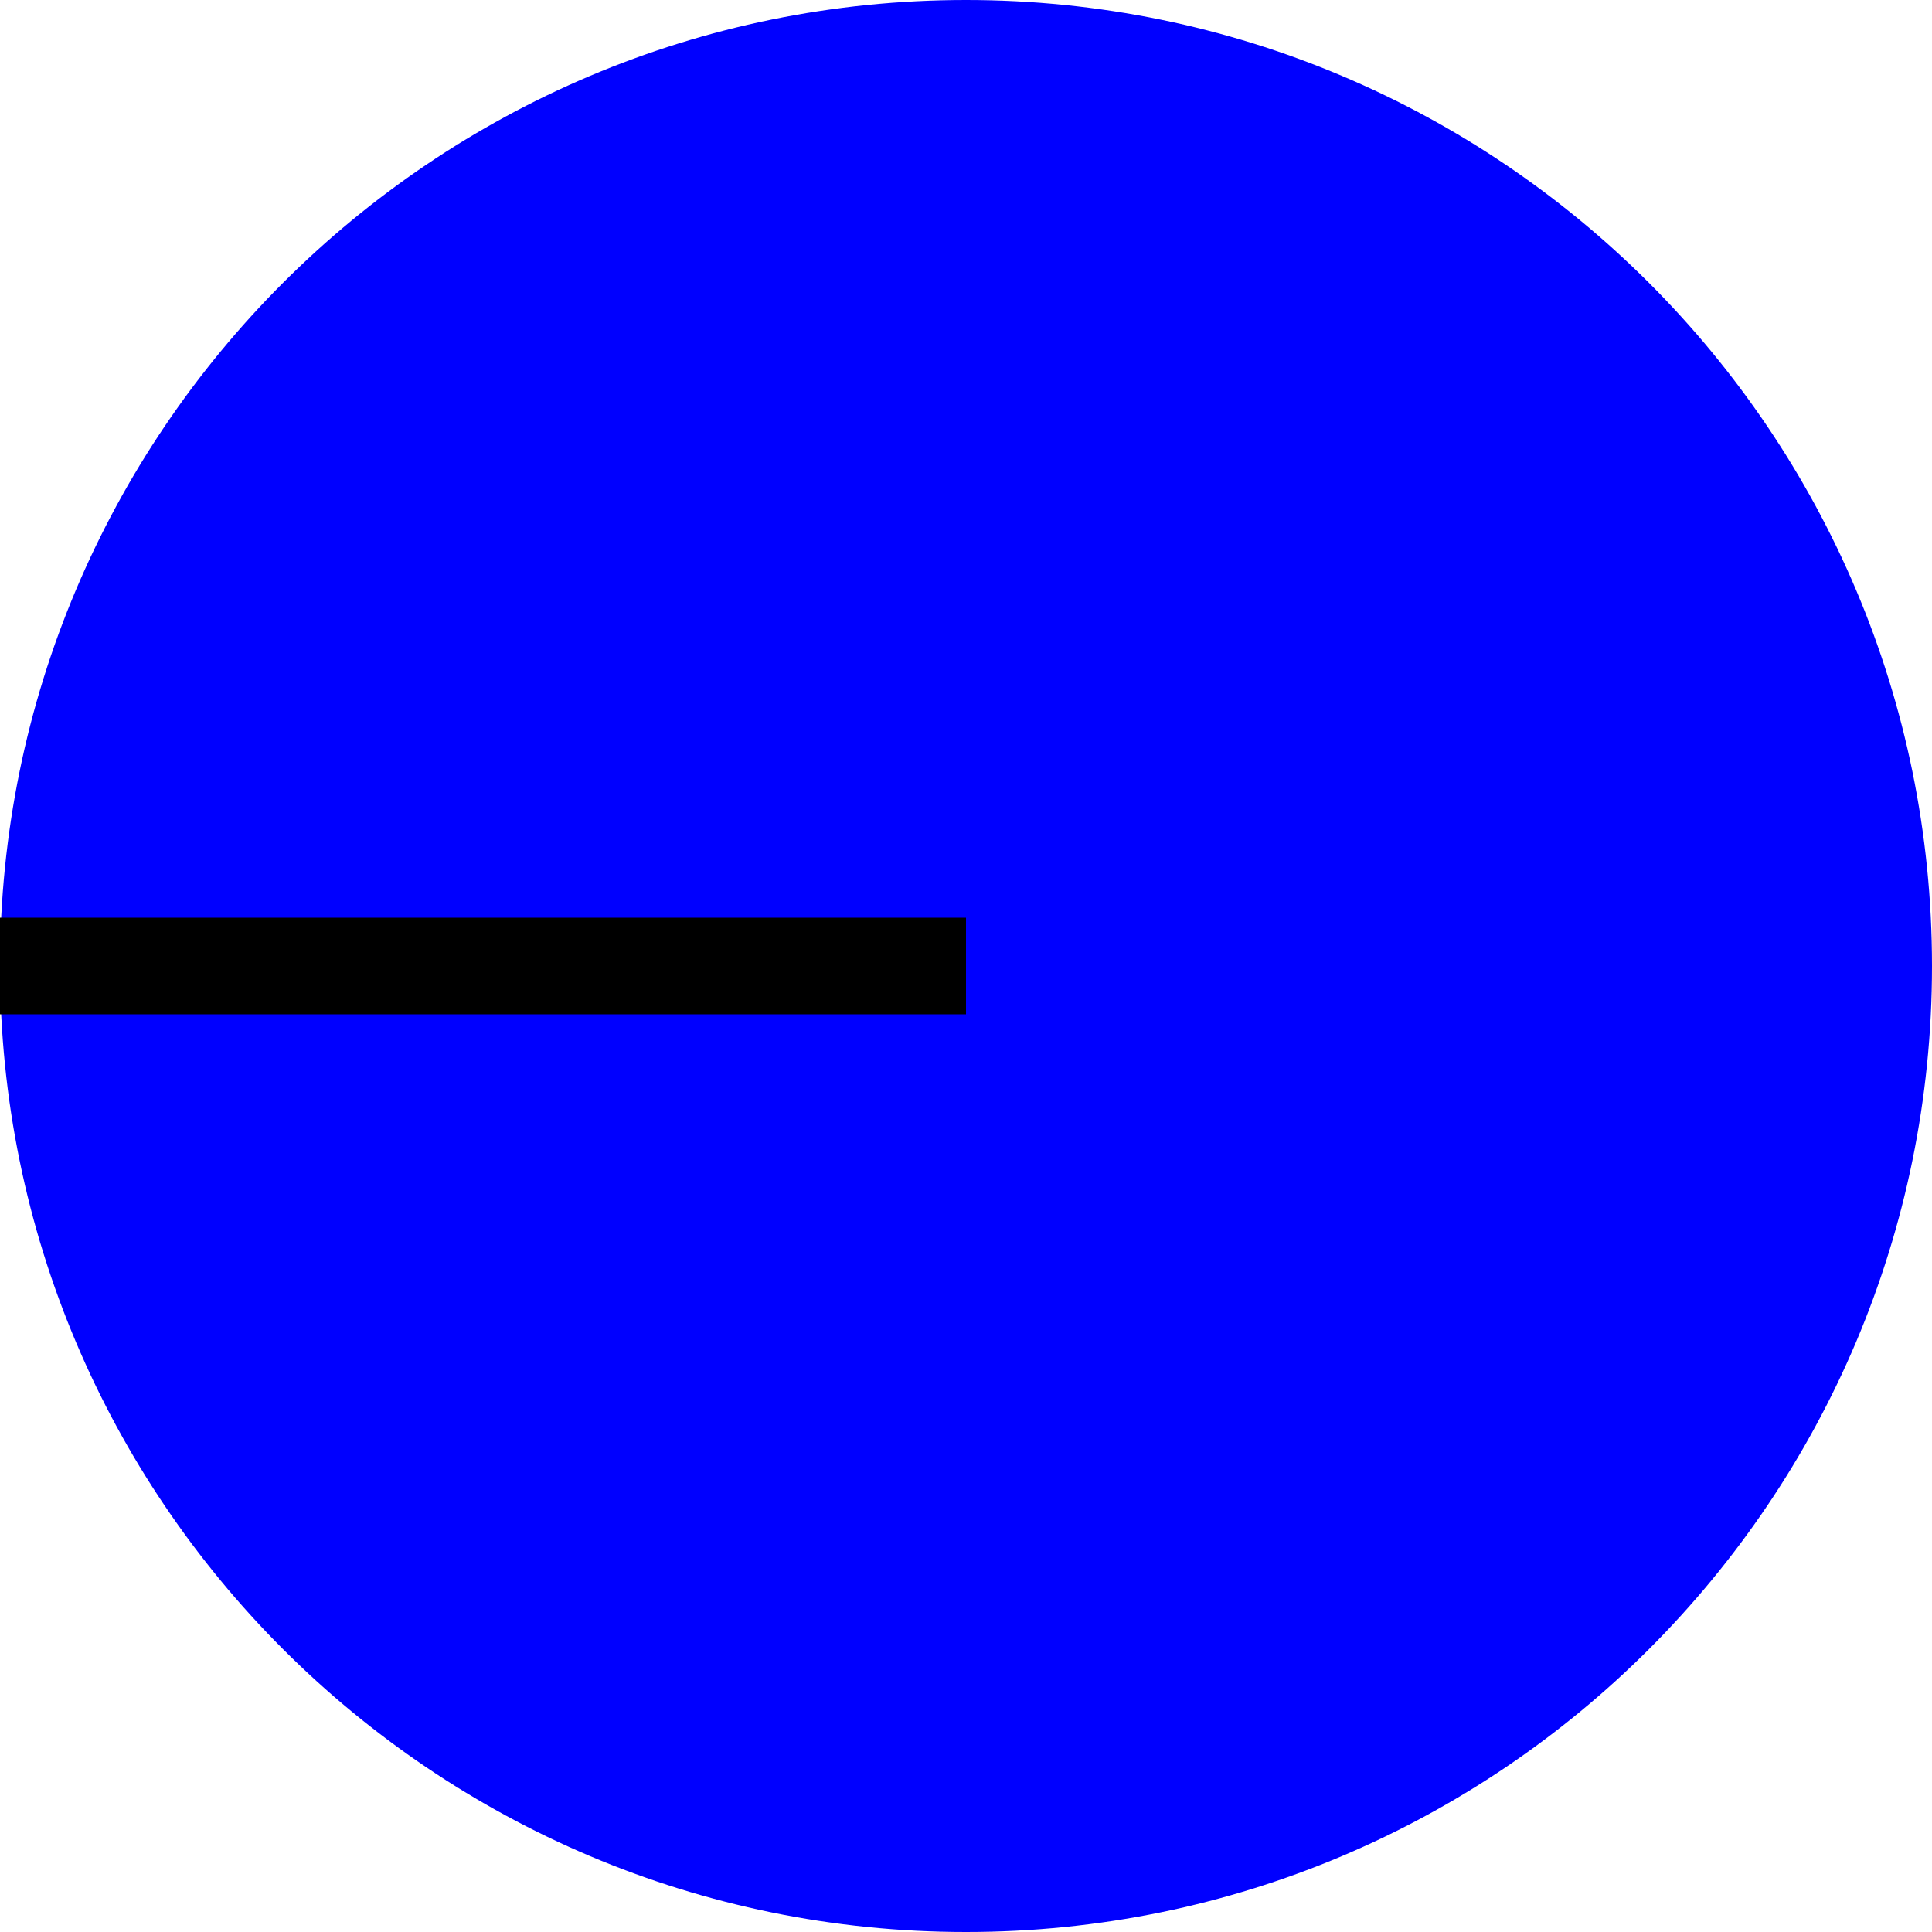
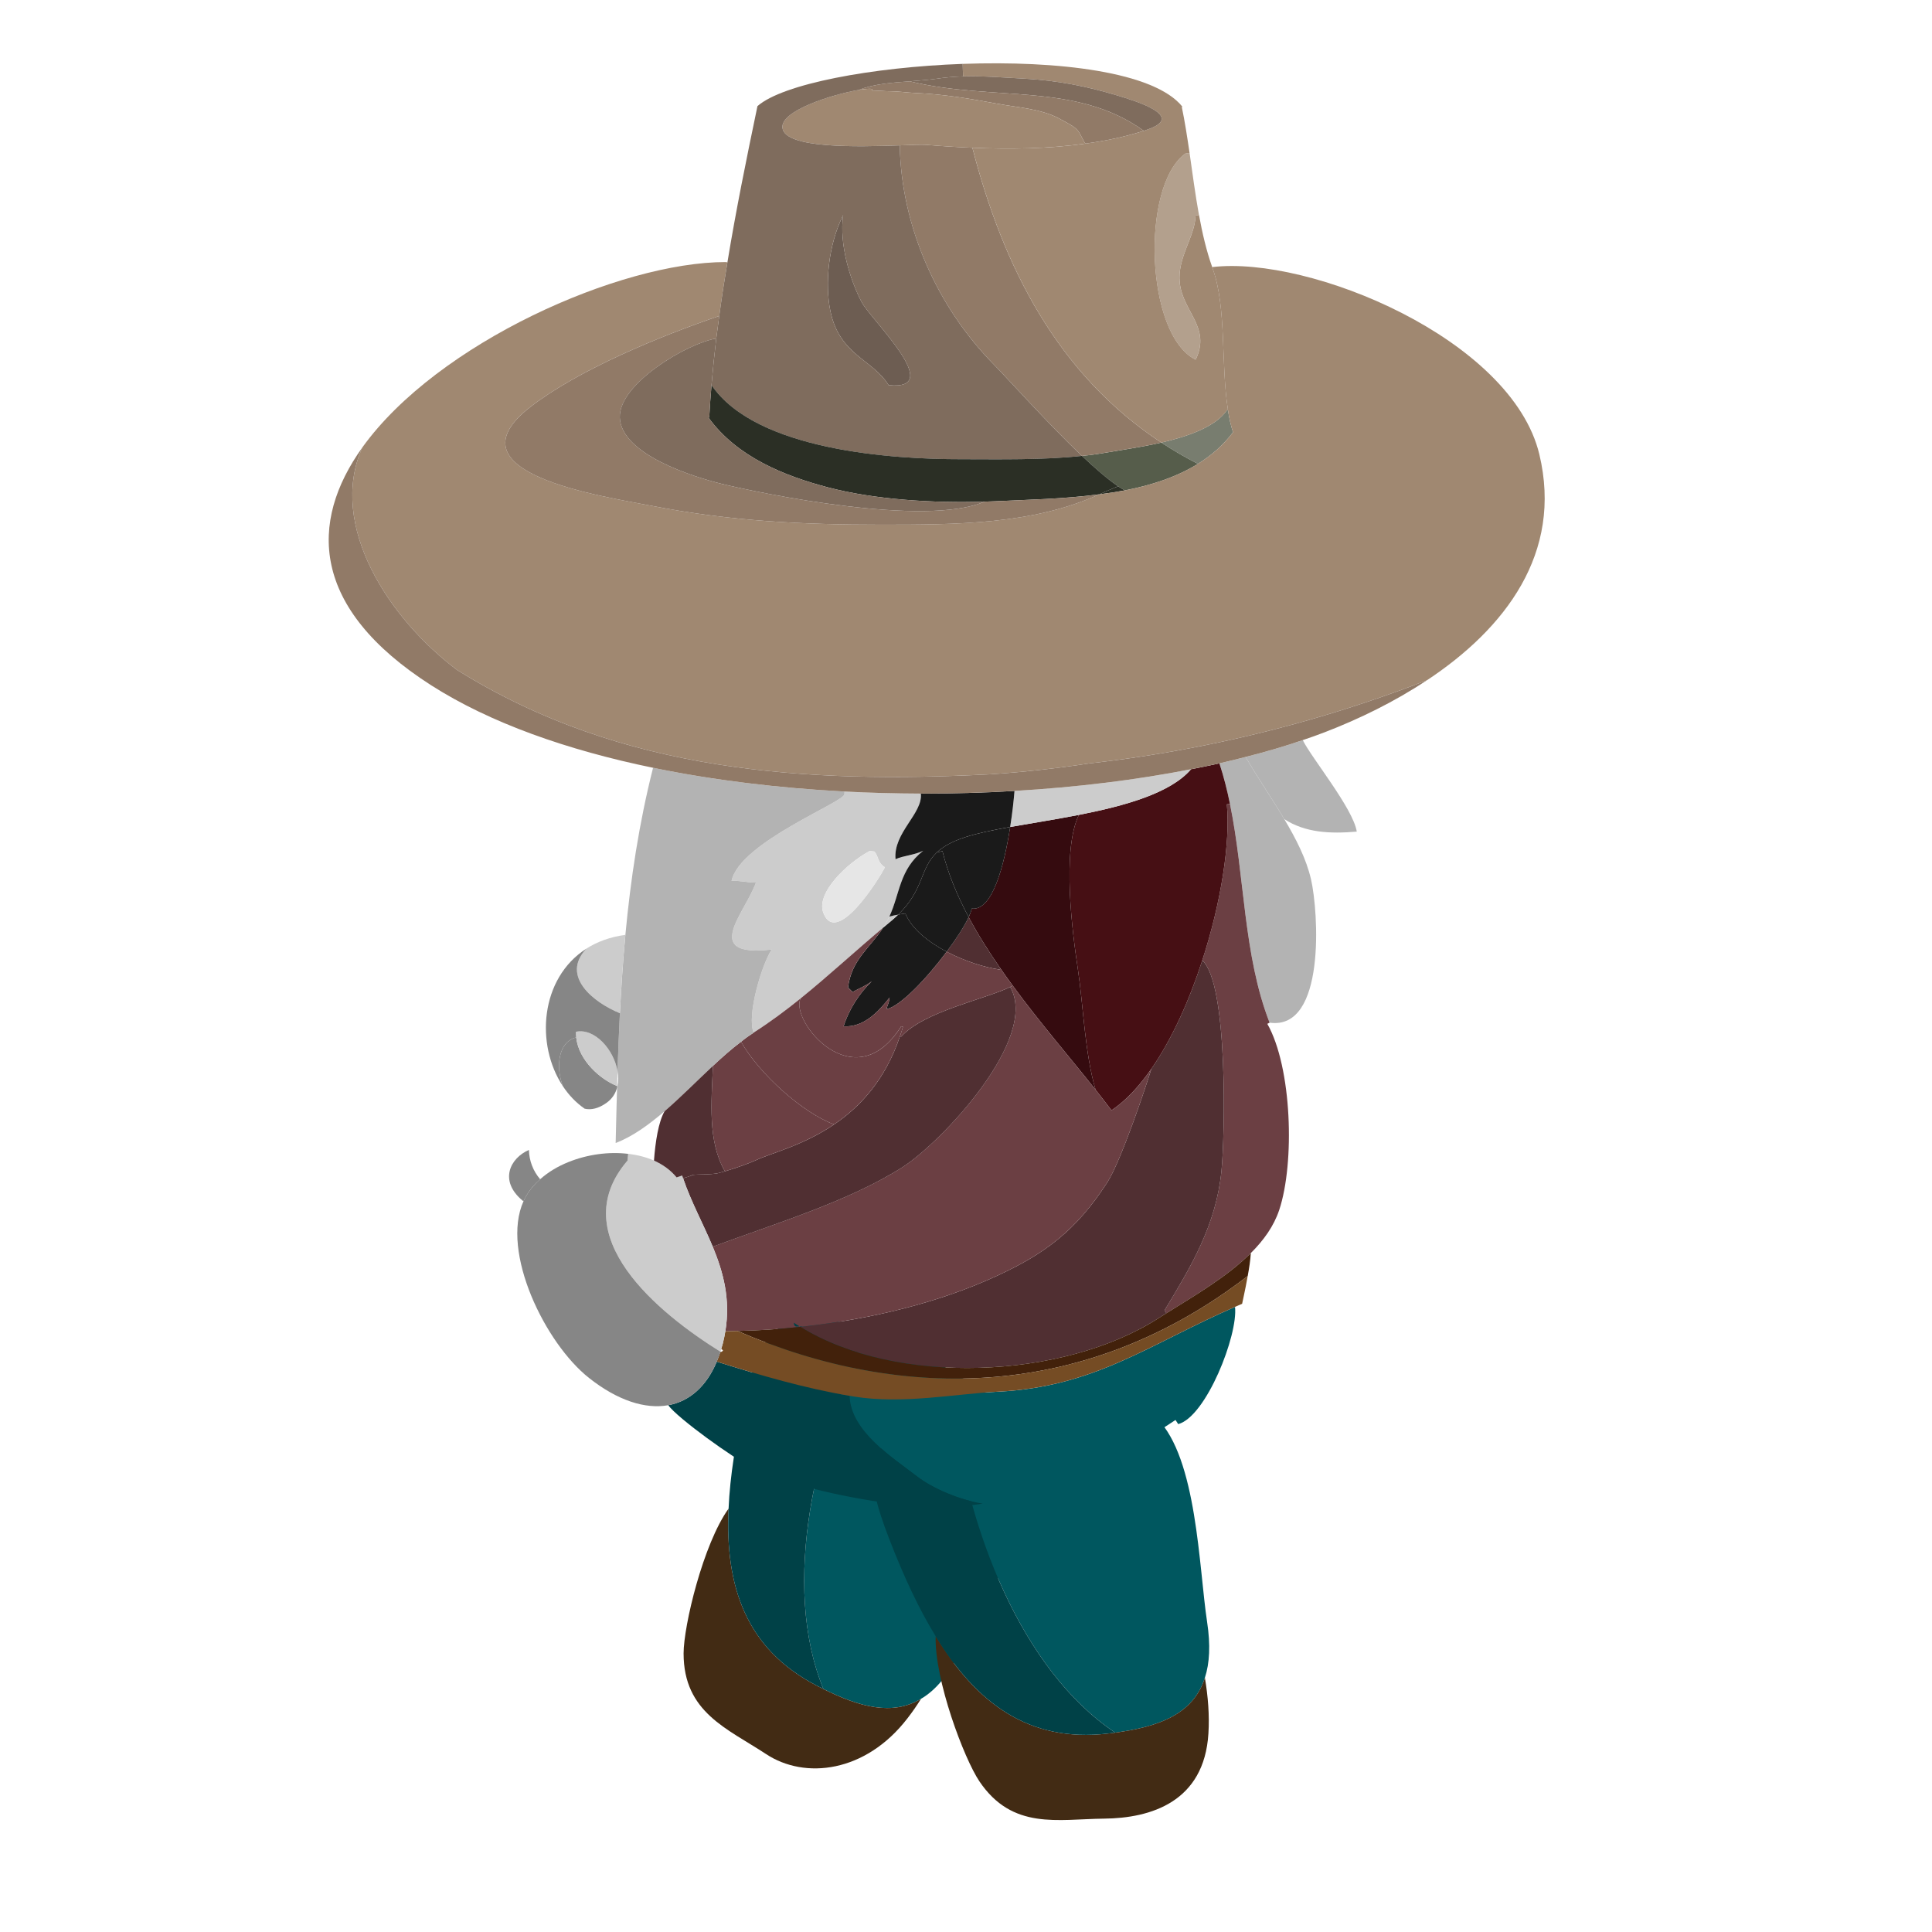
- <svg xmlns="http://www.w3.org/2000/svg" width="50" height="50" id="Her" viewBox="0 0 50 50">
-   <circle cx="25" cy="25" r="25" fill="#0000FF" />
-   <g stroke="#000000">
-     <line x1="0" x2="25" y1="25" y2="25" stroke-width="2.5" />
+ <svg xmlns="http://www.w3.org/2000/svg" version="1.1" x="0px" y="0px" width="150px" height="150px" viewBox="-25.272 -4.663 150 150" enable-background="new -25.272 -4.663 150 150" xml:space="preserve">
+   <defs>
+ </defs>
+   <g id="XMLID_3_">
+     <g>
+       <path fill="#00575F" d="M46.237,127.231c-2.223,1.346-4.801,0.627-7.579-0.757c-3.324-8.112-0.658-19.564,3.647-27.877    c2.362,0.818,4.602,2.136,6.687,3.439c1.876,1.176,5.45,3.221,6.007,6.034c0.846,4.311-3.781,11.398-5.624,15.277    C48.437,125.322,47.384,126.564,46.237,127.231z" />
+       <path fill="#422B14" d="M45.185,128.745c-3.248,4.225-7.968,4.772-10.985,2.774c-2.994-1.976-6.4-3.23-6.398-7.812    c0.001-2.142,1.518-8.494,3.493-11.242c-0.287,6.054,1.365,10.906,6.843,13.744c0.171,0.087,0.351,0.178,0.521,0.265    c2.778,1.385,5.355,2.103,7.579,0.757C45.919,127.743,45.573,128.245,45.185,128.745z" />
+       <path fill="#004147" d="M42.306,98.597c-4.306,8.312-6.971,19.765-3.647,27.877c-0.17-0.087-0.351-0.178-0.521-0.265    c-5.479-2.838-7.13-7.69-6.843-13.744c0.109-2.538,0.561-5.293,1.225-8.205c1.256-5.523,2.511-7.101,7.192-6.333    C40.597,98.062,41.458,98.298,42.306,98.597z" />
+     </g>
+     <g>
+ 	</g>
+   </g>
+   <g id="XMLID_2_">
+     <g>
+       <path fill="#00575F" d="M68.275,125.596c-0.898,2.852-3.604,3.81-6.958,4.263c-7.295-4.861-11.498-15.843-12.583-25.142    c2.416-0.644,5.009-0.806,7.467-0.893c2.212-0.076,6.319-0.382,8.355,1.637c3.114,3.099,3.248,11.562,3.892,15.808    C68.72,123.061,68.643,124.469,68.275,125.596z" />
+       <path fill="#422B14" d="M68.549,129.925c-0.326,5.319-4.483,6.577-8.103,6.61c-3.587,0.038-7.112,0.906-9.675-2.892    c-1.198-1.775-3.498-7.889-3.399-11.271c3.151,5.177,7.236,8.273,13.364,7.558c0.19-0.023,0.39-0.049,0.581-0.072    c3.354-0.453,6.06-1.411,6.958-4.263C68.521,127.051,68.639,128.527,68.549,129.925z" />
+       <path fill="#004147" d="M60.736,129.931c-6.128,0.715-10.213-2.38-13.364-7.558c-1.33-2.164-2.499-4.7-3.578-7.484    c-2.051-5.28-1.894-7.29,2.415-9.274c0.809-0.383,1.654-0.67,2.525-0.897c1.085,9.298,5.288,20.281,12.583,25.142    C61.126,129.882,60.927,129.908,60.736,129.931z" />
+     </g>
+     <g>
+ 	</g>
+   </g>
+   <g id="XMLID_1_">
+     <g>
+       <path fill="#B3B3B3" d="M71.439,54.107c1.556-0.393,3.039-0.826,4.435-1.307c0.673,1.371,3.921,5.324,4.193,7.104    c-2.085,0.176-3.985,0.088-5.629-0.97C73.452,57.274,72.329,55.654,71.439,54.107z" />
+       <path fill="#B3B3B3" d="M76.515,63.608c0.578,2.502,1.171,11.747-3.215,11.129c-2.045-5.236-1.916-11.33-3.079-16.999    c-0.217-1.059-0.481-2.109-0.817-3.135c0.689-0.16,1.371-0.321,2.036-0.497c0.89,1.547,2.013,3.167,2.999,4.827    C75.36,60.474,76.154,62.037,76.515,63.608z" />
+       <path fill="#00575F" d="M65.995,105.584c-4.586,3.047-9.558,5.661-14.962,6.495c0,0,0,0-0.008,0    c-1.804-0.296-3.873-1.163-5.124-2.133c-1.812-1.411-5.124-3.464-5.212-6.238c0.112,0.024,0.216,0.04,0.329,0.056    c3.785,0.618,7.93-0.216,11.202-0.377c7.545-0.377,11.763-3.704,18.394-6.583c0.249,2.173-2.236,8.523-4.41,9.101L65.995,105.584z    " />
+       <path fill="#6B3F43" d="M68.072,69.903c1.459-4.49,2.188-9.157,1.908-12.116l0.24-0.048c1.163,5.669,1.034,11.763,3.079,16.999    l-0.177,0.088c1.917,3.384,2.142,10.792,0.923,14.457c-0.417,1.251-1.203,2.349-2.205,3.344c-1.845,1.844-4.395,3.319-6.552,4.667    l-0.144-0.225c2.068-3.416,4.001-6.623,4.418-10.825C69.836,83.55,70.093,71.667,68.072,69.903z" />
+       <path fill="#787D6F" d="M64.896,29.699c2.101-0.489,4.21-1.235,5.084-2.51l0.088-0.016c0.088,0.609,0.217,1.187,0.393,1.724    c-0.753,1.002-1.676,1.804-2.726,2.454C66.741,30.846,65.795,30.292,64.896,29.699z" />
+       <path fill="#502F32" d="M64.119,78.322c1.596-2.301,2.95-5.316,3.953-8.419c2.021,1.764,1.764,13.647,1.491,16.341    c-0.417,4.202-2.35,7.409-4.418,10.825l0.144,0.225c-0.224,0.136-0.44,0.272-0.649,0.409c-7.4,4.731-20.326,5.268-27.775,0.65    c0.048,0,0.104-0.008,0.16-0.016h0.008c5.228-0.569,10.592-1.844,15.187-3.985c3.664-1.7,6.054-3.488,8.443-7.16    C61.761,85.522,63.75,79.541,64.119,78.322z" />
+       <path fill="#B3A08D" d="M67.086,7.216c0.225,1.572,0.44,3.208,0.729,4.811l-0.265,0.048c-0.048,1.667-1.443,3.263-1.227,5.236    c0.256,2.261,2.438,3.448,1.234,5.95c-3.896-1.909-4.281-13.455-0.81-15.997L67.086,7.216z" />
+       <path fill="#460F14" d="M64.119,78.322c-0.954,1.371-1.989,2.485-3.095,3.223c-0.393-0.521-0.802-1.05-1.235-1.596    c-0.842-2.838-0.962-6.631-1.371-9.341c-0.425-2.822-1.267-9.221,0.072-12.003c3.608-0.706,7.136-1.7,8.708-3.544    c0.745-0.144,1.483-0.296,2.205-0.457c0.336,1.026,0.601,2.077,0.817,3.135l-0.24,0.048c0.28,2.959-0.449,7.625-1.908,12.116    C67.069,73.006,65.715,76.021,64.119,78.322z" />
+       <path fill="#565D4B" d="M61.537,33.091c-0.778-0.521-1.764-1.371-2.807-2.357c0.666-0.064,1.331-0.16,1.973-0.272    c1.034-0.185,2.614-0.401,4.193-0.762c0.898,0.593,1.845,1.146,2.839,1.652c-1.66,1.026-3.616,1.66-5.677,2.061    C61.898,33.324,61.721,33.219,61.537,33.091z" />
+       <path fill="#2B2F25" d="M60.246,33.644c0.489-0.232,0.906-0.385,1.291-0.553c0.184,0.128,0.361,0.233,0.521,0.321    c-0.649,0.121-1.315,0.225-1.98,0.305C60.134,33.692,60.19,33.668,60.246,33.644z" />
+       <path fill="#350B0F" d="M58.49,58.605c-1.339,2.783-0.497,9.181-0.072,12.003c0.409,2.71,0.529,6.503,1.371,9.341    c-1.989-2.51-4.33-5.22-6.431-8.082c-0.321-0.441-0.642-0.882-0.946-1.323c-0.906-1.307-1.756-2.646-2.478-4.001    c0.12-0.257,0.2-0.481,0.24-0.666c1.612,0.208,2.526-3.384,2.983-6.334C54.786,59.255,56.646,58.966,58.49,58.605z" />
+       <path fill="#917A67" d="M58.73,30.733c-2.67-2.542-5.741-5.981-6.808-7.064c-4.45-4.498-7.224-10.776-7.336-17.047    c0.986-0.04,1.748-0.064,2.053-0.04c1.154,0.096,2.357,0.176,3.584,0.225c2.405,9.309,6.655,17.616,14.673,22.892    c-1.579,0.361-3.159,0.577-4.193,0.762C60.062,30.573,59.396,30.669,58.73,30.733z" />
+       <path fill="#CCCCCC" d="M53.495,56.745c4.803-0.281,9.454-0.85,13.704-1.684c-1.572,1.844-5.1,2.838-8.708,3.544    c-1.844,0.361-3.704,0.65-5.332,0.938C53.334,58.445,53.438,57.426,53.495,56.745z" />
+       <path fill="#6B3F43" d="M53.358,71.868c2.101,2.862,4.442,5.572,6.431,8.082c0.433,0.545,0.842,1.075,1.235,1.596    c1.106-0.738,2.141-1.852,3.095-3.223c-0.369,1.219-2.358,7.2-3.456,8.868c-2.39,3.672-4.779,5.46-8.443,7.16    c-4.595,2.141-9.959,3.416-15.187,3.985h-0.008c-0.072-0.016-0.144-0.024-0.208-0.016c-0.152-0.088-0.305-0.185-0.457-0.289    c0.032,0.377,0.201,0.296,0.457,0.289c0.016,0.016,0.032,0.024,0.048,0.032c-1.652,0.184-3.288,0.289-4.883,0.32    c-0.312,0.016-0.625,0.016-0.938,0.024c0.409-2.502-0.161-4.586-0.979-6.567c4.811-1.788,10.552-3.512,14.722-6.167    c2.991-1.9,10.672-10.007,8.371-14C53.23,71.932,53.294,71.899,53.358,71.868z" />
+       <path fill="#502F32" d="M44.699,75.82c1.764-1.964,6.535-2.902,8.459-3.856c2.301,3.993-5.38,12.1-8.371,14    c-4.169,2.654-9.911,4.378-14.722,6.167c-0.737-1.772-1.676-3.472-2.301-5.308l0.658-0.217c0-0.136,1.483-0.024,2.117-0.2    c0.145-0.04,0.305-0.088,0.473-0.128c0.834-0.249,1.828-0.593,2.486-0.898c1.154-0.529,3.6-1.115,5.99-2.742    c2.004-1.355,3.969-3.44,5.115-6.848L44.699,75.82z" />
+       <path fill="#502F32" d="M52.412,70.544l-0.096,0.064c-1.146-0.16-2.694-0.649-4.089-1.379c0.746-0.994,1.371-1.964,1.708-2.686    C50.656,67.898,51.506,69.237,52.412,70.544z" />
+       <path fill="#A08871" d="M63.79,5.404c3.031-1.026-0.81-2.205-2.341-2.662c-2.317-0.697-4.626-1.155-7.08-1.291    c-1.652-0.088-3.264-0.224-4.867-0.184l-0.032-0.97c7.361-0.265,14.866,0.601,17.055,3.319l-0.04,0.04    c0.232,1.099,0.417,2.31,0.602,3.56l-0.337,0.048c-3.472,2.542-3.087,14.088,0.81,15.997c1.203-2.502-0.979-3.688-1.234-5.95    c-0.217-1.973,1.179-3.568,1.227-5.236l0.265-0.048c0.257,1.411,0.577,2.791,1.026,4.049c0.016,0.048,0.032,0.096,0.048,0.145    c1.082,3.015,0.617,7.481,1.179,10.953l-0.088,0.016c-0.874,1.275-2.983,2.021-5.084,2.51    c-8.018-5.276-12.268-13.583-14.673-22.892c2.895,0.128,5.925,0.08,8.78-0.321c1.588-0.216,3.111-0.537,4.53-0.994    C63.622,5.46,63.702,5.436,63.79,5.404z" />
+       <path fill="#7F6C5D" d="M63.79,5.404c-0.088,0.032-0.168,0.056-0.257,0.088c-5.3-3.809-11.65-2.253-18.169-3.841    c0.746-0.064,1.467-0.112,2.084-0.201c0.682-0.104,1.363-0.16,2.053-0.184c1.604-0.04,3.215,0.096,4.867,0.184    c2.454,0.136,4.763,0.594,7.08,1.291C62.98,3.199,66.821,4.377,63.79,5.404z" />
+       <path fill="#A08871" d="M62.058,33.412c2.061-0.401,4.017-1.034,5.677-2.061c1.05-0.649,1.973-1.451,2.726-2.454    c-0.176-0.537-0.305-1.115-0.393-1.724c-0.562-3.472-0.097-7.938-1.179-10.953c-0.016-0.048-0.032-0.096-0.048-0.145    c7.569-0.914,23.261,5.589,25.401,14.537c1.837,7.673-2.662,13.527-8.731,17.544c0,0,0,0-0.008,0    c-5.966,2.317-12.14,4.089-18.41,5.276c-2.574,0.489-5.172,0.882-7.818,1.179c-2.558,0.393-5.116,0.673-7.658,0.842    c-14.136,0.722-28.569-0.08-41.398-8.099C4.928,43.387,0.173,36.138,2.851,30.092c0,0,0.008-0.008,0.008-0.016    c5.83-8.115,19.998-14.393,28.208-14.393l0.136,0.024c-0.232,1.387-0.449,2.774-0.633,4.161    c-4.554,1.548-10.905,4.154-14.657,7.056c-6.68,5.172,5.597,6.936,9.485,7.698c6.054,1.179,11.635,1.451,17.736,1.451    c5.877,0,11.771-0.016,16.943-2.357C60.743,33.636,61.409,33.532,62.058,33.412z" />
+       <path fill="#42210B" d="M36.865,98.352c7.449,4.618,20.375,4.081,27.775-0.65c0.209-0.136,0.426-0.272,0.649-0.409    c2.157-1.347,4.707-2.822,6.552-4.667c-0.032,0.545-0.129,1.179-0.241,1.78c-12.42,9.574-26.637,9.895-39.618,4.266    C33.577,98.641,35.213,98.536,36.865,98.352z" />
+       <path fill="#1A1A1A" d="M44.458,66.351c2.021-1.949,1.676-3.568,2.991-4.819l0.449-0.12c0.433,1.74,1.139,3.448,2.037,5.132    c-0.337,0.722-0.962,1.692-1.708,2.686c-1.435-0.762-2.71-1.772-3.208-2.967C44.843,66.287,44.658,66.311,44.458,66.351z" />
+       <path fill="#004147" d="M51.025,112.079c-2.069,0.321-4.193,0.377-6.391,0.096c-3.865-0.497-8.299-1.371-11.603-2.958    c-1.363-0.658-5.669-3.753-6.422-4.779c1.627-0.296,2.958-1.435,3.769-3.383c3.424,1.074,6.872,2.077,10.312,2.654    c0.088,2.774,3.4,4.827,5.212,6.238C47.152,110.917,49.221,111.783,51.025,112.079z" />
+       <path fill="#1A1A1A" d="M47.898,61.412l-0.449,0.12c0.473-0.449,1.163-0.858,2.261-1.21c0.89-0.289,2.093-0.538,3.448-0.778    c-0.457,2.951-1.371,6.543-2.983,6.334c-0.04,0.184-0.12,0.409-0.24,0.666C49.037,64.859,48.331,63.151,47.898,61.412z" />
+       <path fill="#CCCCCC" d="M40.296,56.793c1.973,0.104,3.953,0.152,5.926,0.161c0.168,1.54-2.157,3.039-1.965,5.091    c0.625-0.281,1.492-0.321,2.149-0.657c-1.86,1.467-1.796,3.319-2.63,5.116c-0.048,0.112-0.104,0.224-0.168,0.336    c-0.096,0.185-0.208,0.361-0.321,0.529c-2.197,1.844-4.226,3.729-6.398,5.484c-1.155,0.93-2.357,1.828-3.648,2.654    c-0.545-1.307,0.593-5.196,1.396-6.447c-5.541,0.625-2.053-2.831-1.219-5.204c-0.585,0.024-1.315-0.176-1.893-0.128    c0.658-3.031,8.908-6.166,8.764-6.751L40.296,56.793z M43.432,62.67c-0.593-0.361-0.449-0.778-0.81-1.219    c-0.128-0.008-0.249-0.024-0.376-0.04c-1.756,0.946-4.186,3.255-3.592,4.803C39.671,68.876,42.999,63.544,43.432,62.67z" />
+       <path fill="#1A1A1A" d="M48.227,69.229c-1.547,2.077-3.616,4.258-4.675,4.458c0.096-0.377,0.208-0.489,0.241-0.898    c-0.842,1.074-1.997,2.333-3.568,2.229c0.401-1.283,1.203-2.542,2.189-3.496c-0.473,0.377-1.026,0.562-1.491,0.842    c-0.112-0.121-0.232-0.241-0.353-0.353c0.256-2.149,1.7-3.079,2.718-4.643c0.201-0.176,0.409-0.353,0.618-0.521    c0.2-0.168,0.385-0.329,0.553-0.497c0.2-0.041,0.385-0.064,0.561-0.088C45.517,67.458,46.792,68.468,48.227,69.229z" />
+       <path fill="#CCCCCC" d="M44.458,66.351c-0.168,0.168-0.353,0.329-0.553,0.497c-0.208,0.168-0.417,0.345-0.618,0.521    c0.112-0.168,0.225-0.345,0.321-0.529c0.064-0.112,0.121-0.225,0.168-0.336C44.001,66.439,44.233,66.383,44.458,66.351z" />
+       <path fill="#1A1A1A" d="M47.449,61.532c-1.315,1.251-0.97,2.871-2.991,4.819c-0.225,0.032-0.457,0.088-0.682,0.152    c0.834-1.796,0.77-3.648,2.63-5.116c-0.657,0.336-1.523,0.376-2.149,0.657c-0.192-2.053,2.133-3.552,1.965-5.091    c2.445,0,4.875-0.064,7.272-0.208c-0.056,0.681-0.161,1.7-0.337,2.798c-1.355,0.24-2.558,0.489-3.448,0.778    C48.611,60.674,47.922,61.083,47.449,61.532z" />
+       <path fill="#917A67" d="M45.364,1.651c6.519,1.587,12.869,0.032,18.169,3.841c-1.419,0.457-2.942,0.778-4.53,0.994    c-0.176-0.176-0.401-0.858-0.713-1.139c-0.337-0.305-0.866-0.553-1.259-0.77c-1.427-0.802-3.352-0.898-4.956-1.203    c-2.077-0.385-4.153-0.729-6.27-0.818c-0.69-0.032-1.363-0.136-2.037-0.136c-0.249,0.008-0.802-0.048-1.323-0.056v-0.12    c-0.176-0.032-0.545-0.008-1.034,0.072C42.509,1.868,43.985,1.748,45.364,1.651z" />
+       <path fill="#E6E6E6" d="M42.622,61.452c0.361,0.441,0.217,0.858,0.81,1.219c-0.433,0.874-3.761,6.206-4.779,3.544    c-0.593-1.547,1.836-3.856,3.592-4.803C42.373,61.428,42.494,61.444,42.622,61.452z" />
+       <path fill="#A08871" d="M41.411,2.317c0.489-0.08,0.858-0.104,1.034-0.072v0.12c0.521,0.008,1.075,0.064,1.323,0.056    c0.673,0,1.347,0.104,2.037,0.136c2.117,0.088,4.193,0.433,6.27,0.818c1.604,0.305,3.528,0.401,4.956,1.203    c0.393,0.216,0.922,0.465,1.259,0.77c0.312,0.281,0.537,0.962,0.713,1.139c-2.854,0.401-5.885,0.449-8.78,0.321    c-1.227-0.048-2.43-0.128-3.584-0.225c-0.305-0.024-1.067,0-2.053,0.04c-3.231,0.112-8.924,0.272-9.109-1.363    C35.325,3.92,39.375,2.662,41.411,2.317z" />
+       <path fill="#6D5D52" d="M39.198,19.484c-0.433-2.101-0.168-5.147,0.995-7.441c-0.329,2.269,0.561,5.083,1.427,6.735    c0.746,1.419,6.583,6.912,2.101,6.463C42.461,23.212,39.912,22.924,39.198,19.484z" />
+       <path fill="#6B3F43" d="M40.224,75.019c1.572,0.104,2.727-1.155,3.568-2.229c-0.032,0.409-0.145,0.521-0.241,0.898    c1.059-0.2,3.127-2.381,4.675-4.458c1.395,0.729,2.943,1.219,4.089,1.379l0.096-0.064c0.305,0.441,0.625,0.882,0.946,1.323    c-0.064,0.032-0.128,0.064-0.201,0.096c-1.924,0.954-6.695,1.892-8.459,3.856l-0.097-0.032c0.088-0.233,0.161-0.481,0.233-0.73    l-0.136-0.04c-3.648,5.781-8.676-0.457-7.81-2.165c2.173-1.756,4.202-3.64,6.398-5.484c-1.018,1.563-2.461,2.494-2.718,4.643    c0.12,0.112,0.24,0.232,0.353,0.353c0.465-0.281,1.019-0.465,1.491-0.842C41.427,72.477,40.625,73.736,40.224,75.019z" />
+       <path fill="#6B3F43" d="M39.487,82.636c-2.39,1.627-4.835,2.213-5.99,2.742c-0.658,0.305-1.652,0.649-2.486,0.898    c-1.355-2.341-1.042-5.404-0.93-8.187c0.73-0.682,1.452-1.323,2.181-1.869C33.689,78.731,37.073,81.754,39.487,82.636z" />
+       <path fill="#7F6C5D" d="M43.72,25.241c4.482,0.449-1.355-5.043-2.101-6.463c-0.866-1.652-1.756-4.466-1.427-6.735    c-1.163,2.293-1.427,5.34-0.995,7.441C39.912,22.924,42.461,23.212,43.72,25.241z M31.204,15.708    c0.658-4.009,1.476-8.035,2.333-12.132c1.957-1.724,8.876-3.023,15.932-3.279l0.032,0.97c-0.689,0.024-1.371,0.08-2.053,0.184    c-0.617,0.088-1.339,0.136-2.084,0.201c-1.379,0.096-2.855,0.216-3.953,0.666c-2.037,0.345-6.086,1.604-5.934,2.943    c0.185,1.635,5.877,1.475,9.109,1.363c0.112,6.271,2.886,12.549,7.336,17.047c1.066,1.083,4.138,4.522,6.808,7.064    c-3.063,0.329-6.351,0.257-9.389,0.257c-5.26,0.008-15.909-0.658-19.373-5.757c0.104-1.21,0.225-2.414,0.369-3.616    c0.072-0.585,0.152-1.163,0.232-1.748C30.755,18.481,30.971,17.095,31.204,15.708z" />
+       <path fill="#6B3F43" d="M32.262,76.221c0.321-0.265,0.642-0.489,0.962-0.697c0.008,0,0.008-0.008,0.016-0.016    c1.291-0.826,2.494-1.724,3.648-2.654c-0.866,1.708,4.162,7.946,7.81,2.165l0.136,0.04c-0.072,0.249-0.145,0.497-0.233,0.73    c-1.146,3.408-3.111,5.492-5.115,6.848C37.073,81.754,33.689,78.731,32.262,76.221z" />
+       <path fill="#B3B3B3" d="M22.528,84.079c0.016-0.561,0.024-1.123,0.04-1.676c0.024-0.89,0.04-1.764,0.072-2.638    c0.008-0.032,0.016-0.064,0.024-0.104c0.081-0.361,0.081-0.753,0.008-1.155c0.048-1.523,0.112-3.022,0.185-4.506    c0.104-2.053,0.24-4.073,0.425-6.078c0.409-4.346,1.05-8.62,2.149-12.974c4.707,0.97,9.758,1.58,14.866,1.844l-0.008,0.185    c0.144,0.585-8.106,3.72-8.764,6.751c0.577-0.048,1.307,0.152,1.893,0.128c-0.834,2.374-4.322,5.83,1.219,5.204    c-0.802,1.251-1.94,5.14-1.396,6.447c-0.008,0.008-0.008,0.016-0.016,0.016c-0.32,0.208-0.641,0.433-0.962,0.697    c-0.729,0.545-1.451,1.187-2.181,1.869c-1.243,1.163-2.494,2.429-3.752,3.52C25.078,82.684,23.819,83.59,22.528,84.079z" />
+       <path fill="#2B2F25" d="M58.73,30.733c1.042,0.986,2.029,1.836,2.807,2.357c-0.385,0.168-0.802,0.321-1.291,0.553    c-0.056,0.024-0.112,0.048-0.168,0.072c-2.767,0.369-5.597,0.417-8.019,0.537c-0.296,0.016-0.593,0.024-0.898,0.032    c-3.945,0.128-8.523-0.152-12.147-1.106c-3.36-0.882-7.064-2.357-9.269-5.404l0.048-0.04c0.048-0.834,0.104-1.668,0.176-2.502    c3.464,5.1,14.112,5.765,19.373,5.757C52.38,30.99,55.667,31.062,58.73,30.733z" />
+       <path fill="#754C24" d="M31.981,98.672c12.981,5.629,27.198,5.308,39.618-4.266c-0.192,1.115-0.433,2.101-0.433,2.157    c-0.185,0.08-0.369,0.16-0.554,0.24c-6.631,2.879-10.849,6.206-18.394,6.583c-3.271,0.161-7.417,0.995-11.202,0.377    c-0.112-0.016-0.216-0.032-0.329-0.056c-3.44-0.577-6.888-1.58-10.312-2.654c0.104-0.241,0.2-0.498,0.289-0.77    c0.008,0.008,0.024,0.016,0.032,0.024c0.24-0.096,0.176-0.16,0.024-0.224c0.096-0.297,0.176-0.618,0.241-0.946    c0.032-0.145,0.056-0.297,0.08-0.441C31.356,98.688,31.669,98.688,31.981,98.672z" />
+       <path fill="#917A67" d="M43.135,36.074c-6.102,0-11.683-0.272-17.736-1.451c-3.889-0.762-16.165-2.526-9.485-7.698    c3.752-2.902,10.103-5.508,14.657-7.056c-0.08,0.585-0.16,1.163-0.232,1.748c-2.229,0.361-7.585,3.504-7.489,6.142    c0.112,2.871,5.733,4.61,7.89,5.14c3.151,0.77,15.828,3.376,20.422,1.387c0.305-0.008,0.602-0.016,0.898-0.032    c2.422-0.12,5.252-0.168,8.019-0.537C54.906,36.058,49.012,36.074,43.135,36.074z" />
+       <path fill="#7F6C5D" d="M29.745,27.775c2.205,3.047,5.909,4.522,9.269,5.404c3.624,0.954,8.203,1.235,12.147,1.106    c-4.594,1.989-17.271-0.617-20.422-1.387c-2.157-0.529-7.778-2.269-7.89-5.14c-0.096-2.638,5.26-5.781,7.489-6.142    c-0.145,1.203-0.265,2.406-0.369,3.616c-0.072,0.834-0.128,1.668-0.176,2.502L29.745,27.775z" />
+       <path fill="#CCCCCC" d="M30.723,100.084c-0.016,0.064-0.04,0.136-0.056,0.2c-4.691-2.918-12.268-8.972-7.216-14.842l0.048-0.521    c0.714,0.08,1.396,0.256,2.005,0.521c0.689,0.312,1.299,0.746,1.756,1.307l0.433-0.145c0.024,0.072,0.048,0.145,0.072,0.217    c0.625,1.836,1.564,3.536,2.301,5.308c0.818,1.98,1.387,4.065,0.979,6.567c-0.024,0.144-0.048,0.296-0.08,0.441    C30.899,99.466,30.819,99.787,30.723,100.084z" />
+       <path fill="#502F32" d="M27.692,86.605l-0.433,0.145c-0.457-0.562-1.066-0.995-1.756-1.307c0.104-1.427,0.345-3.015,0.826-3.833    c1.259-1.091,2.51-2.357,3.752-3.52c-0.112,2.782-0.425,5.845,0.93,8.187c-0.168,0.04-0.329,0.088-0.473,0.128    c-0.633,0.176-2.117,0.064-2.117,0.2l-0.658,0.217C27.74,86.75,27.716,86.677,27.692,86.605z" />
+       <path fill="#868686" d="M18.872,85.555c1.451-0.585,3.111-0.818,4.626-0.633l-0.048,0.521c-5.052,5.87,2.525,11.923,7.216,14.842    c-0.088,0.272-0.185,0.529-0.289,0.77c-0.81,1.948-2.141,3.087-3.769,3.383c-1.78,0.321-3.929-0.361-6.15-2.117    c-3.408-2.694-6.864-9.774-5.084-13.727c0.064-0.145,0.136-0.281,0.208-0.409c0.281-0.481,0.649-0.922,1.083-1.291    C17.292,86.333,18.046,85.883,18.872,85.555z" />
+       <path fill="#CCCCCC" d="M23.282,67.922c-0.185,2.005-0.321,4.025-0.425,6.078c-2.029-0.826-4.619-2.854-2.614-4.996v-0.008    c0.834-0.538,1.844-0.914,3.031-1.075H23.282z" />
+       <path fill="#868686" d="M21.831,80.952c-0.634,0.457-1.211,0.577-1.708,0.465c-0.674-0.465-1.243-1.066-1.692-1.748    c-0.577-1.5-0.361-3.456,1.034-3.785c0.201,1.812,1.9,3.271,3.175,3.769c0,0.04,0,0.072,0,0.112    C22.52,80.23,22.263,80.64,21.831,80.952z" />
+       <path fill="#CCCCCC" d="M19.441,75.443c1.459-0.312,2.951,1.387,3.231,3.063c-0.008,0.385-0.024,0.762-0.032,1.147    c-1.275-0.497-2.975-1.957-3.175-3.769C19.441,75.74,19.433,75.588,19.441,75.443z" />
+       <path fill="#868686" d="M19.465,75.885c-1.395,0.329-1.611,2.285-1.034,3.785c-2.149-3.24-1.764-8.379,1.812-10.672v0.008    c-2.004,2.141,0.585,4.169,2.614,4.996c-0.072,1.483-0.137,2.982-0.185,4.506c-0.281-1.676-1.772-3.375-3.231-3.063    C19.433,75.588,19.441,75.74,19.465,75.885z" />
+       <path fill="#868686" d="M15.312,88.562c-1.884-1.563-0.962-3.319,0.481-3.945c0.024,0.858,0.329,1.644,0.874,2.277    c-0.433,0.369-0.802,0.81-1.083,1.291c-0.072,0.128-0.144,0.265-0.208,0.409L15.312,88.562z" />
+       <path fill="#917A67" d="M10.22,47.355c12.83,8.019,27.262,8.82,41.398,8.099c2.542-0.168,5.1-0.449,7.658-0.842    c2.646-0.297,5.244-0.69,7.818-1.179c6.271-1.187,12.444-2.959,18.41-5.276c-2.494,1.66-5.244,2.999-7.931,4.033    c-0.553,0.208-1.114,0.417-1.699,0.609c-1.396,0.481-2.879,0.914-4.435,1.307c-0.665,0.176-1.347,0.337-2.036,0.497    c-0.722,0.161-1.46,0.313-2.205,0.457c-4.25,0.834-8.901,1.403-13.704,1.684c-2.397,0.144-4.827,0.208-7.272,0.208    c-1.973-0.008-3.953-0.056-5.926-0.161c-5.107-0.265-10.159-0.874-14.866-1.844c-6.655-1.371-12.645-3.48-17.215-6.398    c-9.405-6.014-9.486-12.693-5.364-18.458C0.173,36.138,4.928,43.387,10.22,47.355z" />
+     </g>
+     <g>
+ 	</g>
  </g>
</svg>
